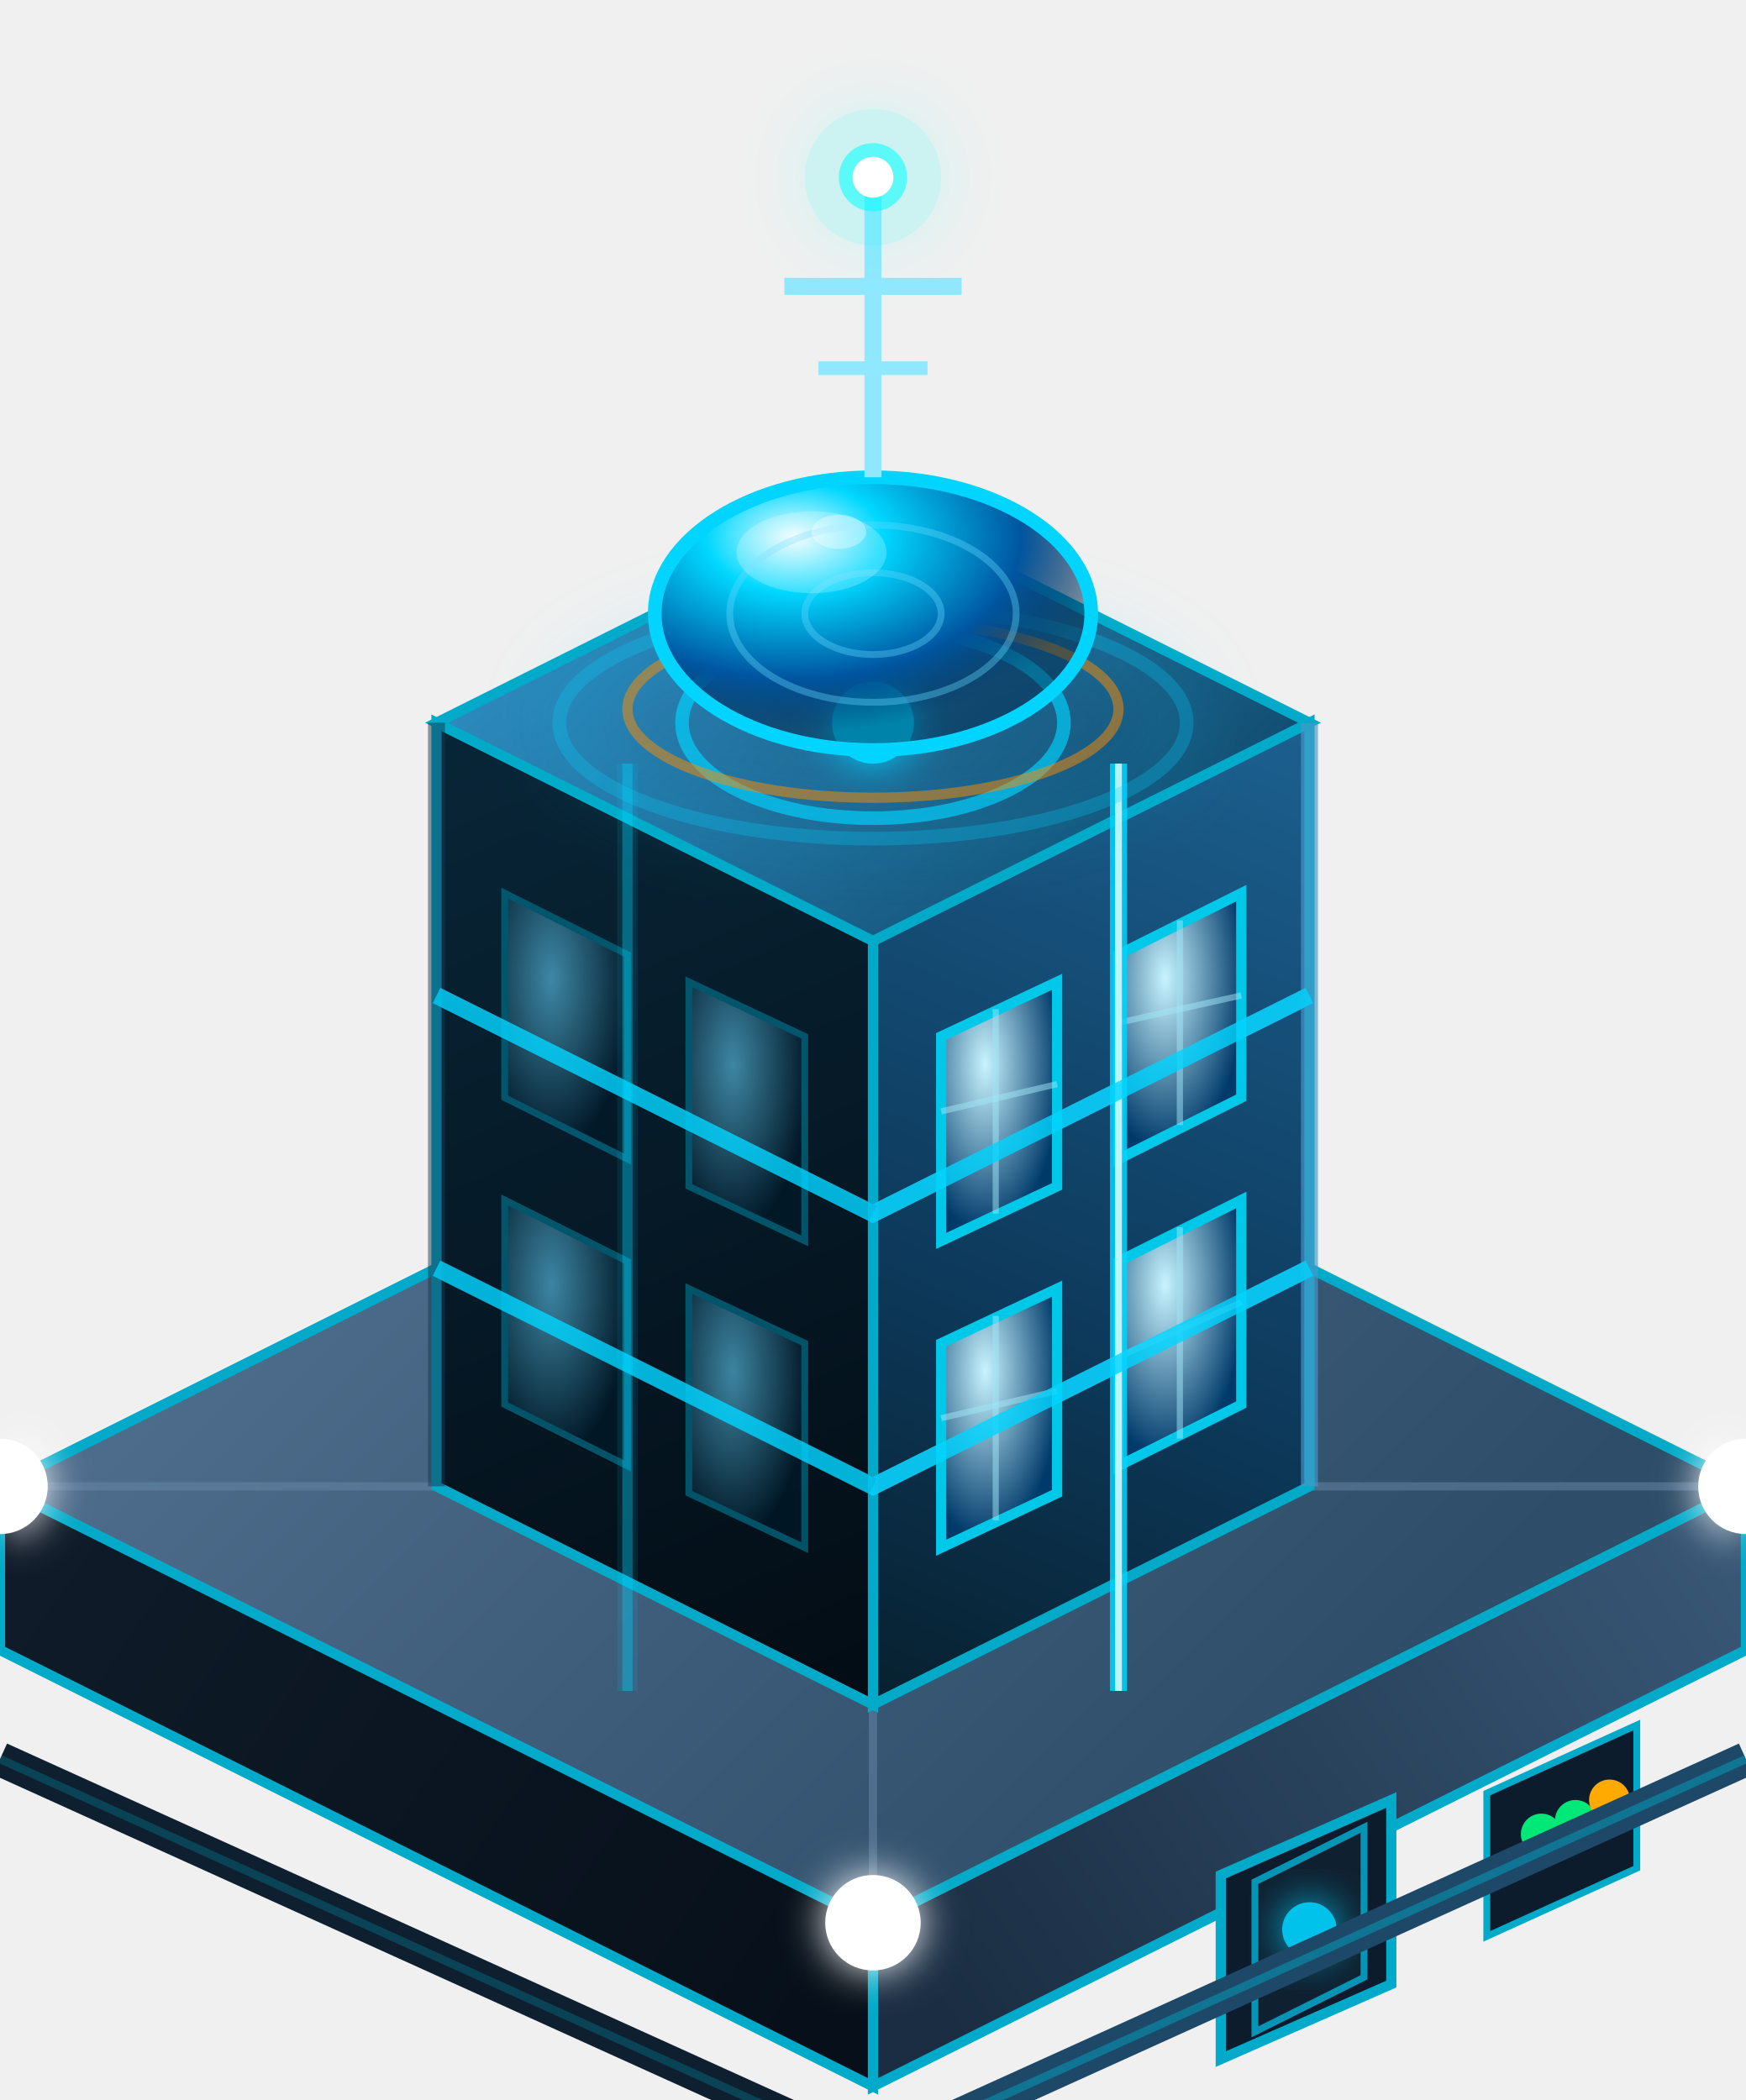
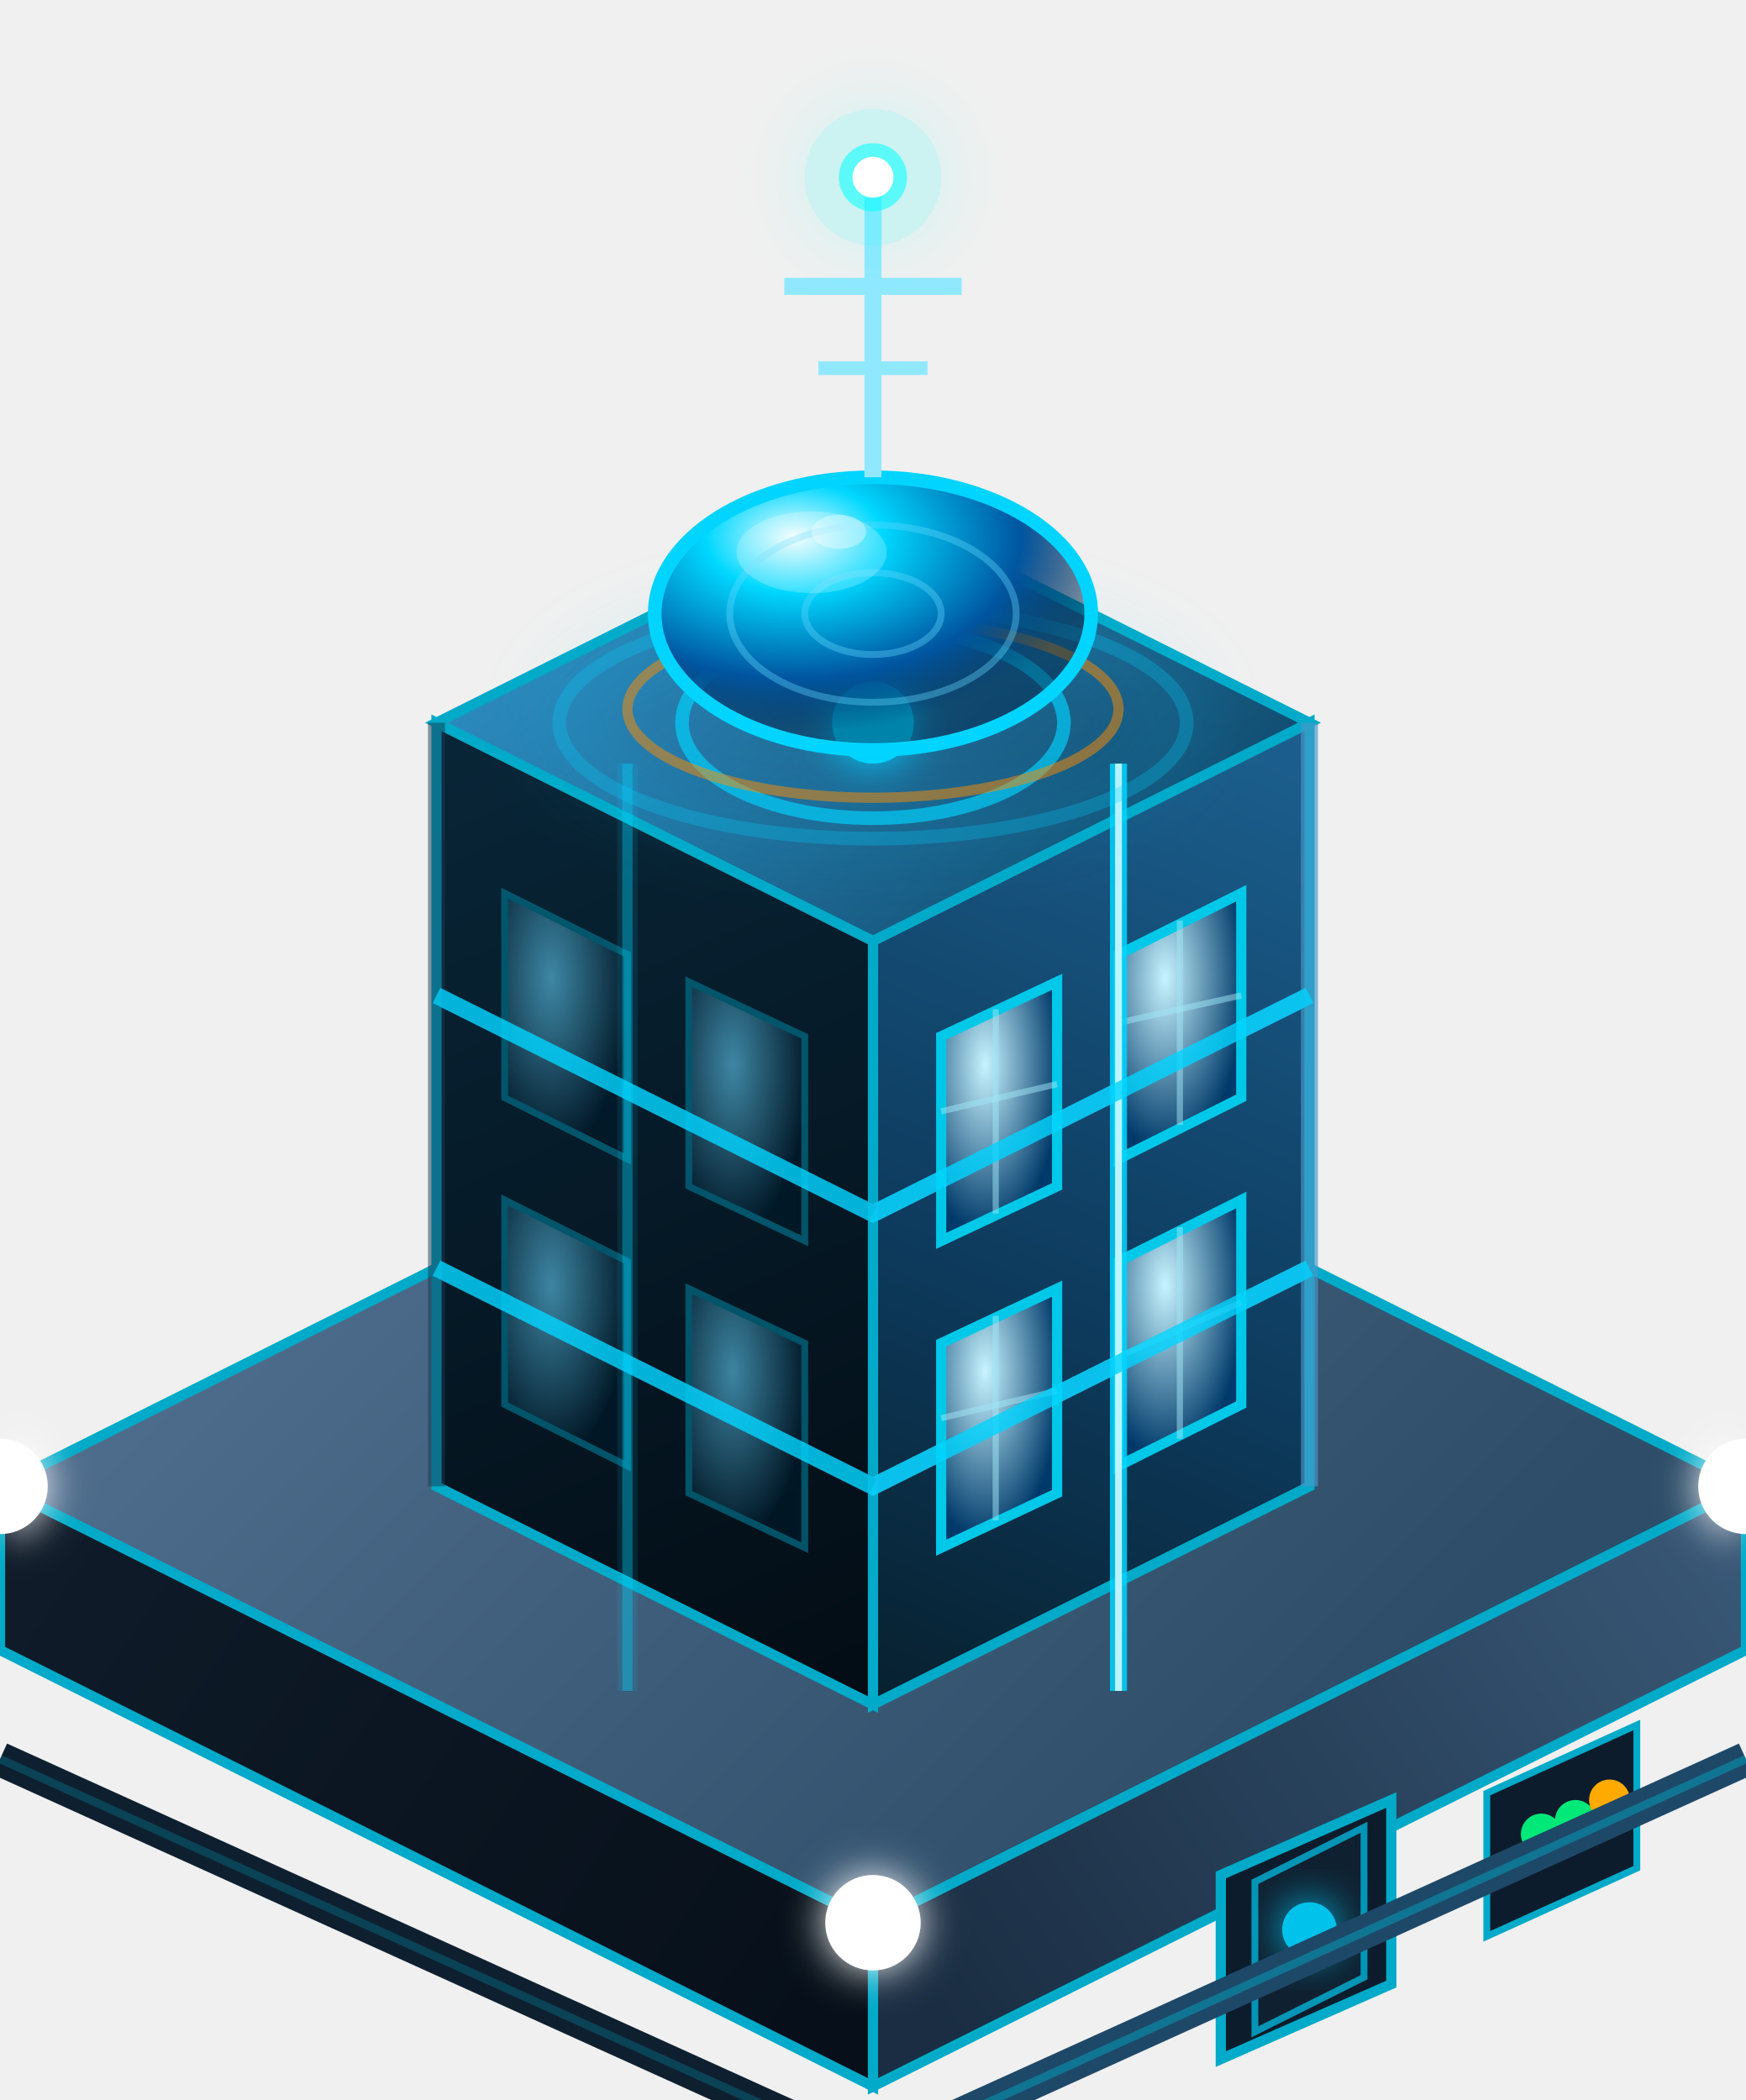
<svg xmlns="http://www.w3.org/2000/svg" viewBox="-128 -178 256 308" width="256" height="308">
  <defs>
    <linearGradient id="fR" gradientUnits="userSpaceOnUse" x1="128" y1="16" x2="0" y2="104">
      <stop offset="0%" stop-color="#3d5e7e" />
      <stop offset="100%" stop-color="#1a2d42" />
    </linearGradient>
    <linearGradient id="fL" gradientUnits="userSpaceOnUse" x1="-128" y1="16" x2="0" y2="104">
      <stop offset="0%" stop-color="#111d2c" />
      <stop offset="100%" stop-color="#07101a" />
    </linearGradient>
    <linearGradient id="fT" gradientUnits="userSpaceOnUse" x1="-64" y1="-48" x2="64" y2="80">
      <stop offset="0%" stop-color="#527090" />
      <stop offset="100%" stop-color="#2d4d68" />
    </linearGradient>
    <linearGradient id="tR" gradientUnits="userSpaceOnUse" x1="64" y1="-96" x2="0" y2="48">
      <stop offset="0%" stop-color="#1c6090" />
      <stop offset="60%" stop-color="#0d3a5c" />
      <stop offset="100%" stop-color="#07202e" />
    </linearGradient>
    <linearGradient id="tL" gradientUnits="userSpaceOnUse" x1="-64" y1="-96" x2="0" y2="48">
      <stop offset="0%" stop-color="#082638" />
      <stop offset="100%" stop-color="#030c14" />
    </linearGradient>
    <linearGradient id="tT" gradientUnits="userSpaceOnUse" x1="-32" y1="-128" x2="32" y2="-64">
      <stop offset="0%" stop-color="#2c8abe" />
      <stop offset="100%" stop-color="#124e72" />
    </linearGradient>
    <radialGradient id="dome" cx="32%" cy="22%" r="72%">
      <stop offset="0%" stop-color="#f2fdff" />
      <stop offset="28%" stop-color="#00d8ff" />
      <stop offset="72%" stop-color="#0055a0" />
      <stop offset="100%" stop-color="#002244" stop-opacity="0.45" />
    </radialGradient>
    <radialGradient id="winR" cx="38%" cy="32%" r="65%">
      <stop offset="0%" stop-color="#c8f4ff" />
      <stop offset="100%" stop-color="#003a6a" />
    </radialGradient>
    <radialGradient id="winL" cx="38%" cy="32%" r="65%">
      <stop offset="0%" stop-color="#50aacc" />
      <stop offset="100%" stop-color="#001828" />
    </radialGradient>
    <filter id="glow" x="-60%" y="-60%" width="220%" height="220%">
      <feGaussianBlur stdDeviation="3" result="blur" />
      <feMerge>
        <feMergeNode in="blur" />
        <feMergeNode in="SourceGraphic" />
      </feMerge>
    </filter>
    <filter id="softglow" x="-80%" y="-80%" width="260%" height="260%">
      <feGaussianBlur stdDeviation="5" result="blur" />
      <feMerge>
        <feMergeNode in="blur" />
        <feMergeNode in="SourceGraphic" />
      </feMerge>
    </filter>
  </defs>
  <polygon points="128,64 0,128 0,104 128,40" fill="url(#fR)" stroke="#00aac8" stroke-width="1.5" />
  <polygon points="-128,64 0,128 0,104 -128,40" fill="url(#fL)" stroke="#00aac8" stroke-width="1.5" />
  <polygon points="0,-24 128,40 0,104 -128,40" fill="url(#fT)" stroke="#00aac8" stroke-width="1.5" />
-   <line x1="0" y1="-24" x2="0" y2="104" stroke="#6888a8" stroke-width="1.2" opacity="0.5" />
-   <line x1="-128" y1="40" x2="128" y2="40" stroke="#6888a8" stroke-width="1.2" opacity="0.5" />
  <g transform="translate(0, 24)">
    <polygon points="0,-4 52,16 0,36 -52,16" fill="none" stroke="#ff8c00" stroke-width="2.5" />
    <polygon points="0,4  36,16 0,28 -36,16" fill="none" stroke="#ff8c00" stroke-width="1.5" opacity="0.55" />
    <line x1="-52" y1="16" x2="52" y2="16" stroke="#ff8c00" stroke-width="1" opacity="0.5" />
    <line x1="0" y1="-4" x2="0" y2="36" stroke="#ff8c00" stroke-width="1" opacity="0.5" />
    <circle cx="128" cy="16" r="7" fill="#ffffff" filter="url(#glow)" />
    <circle cx="-128" cy="16" r="7" fill="#ffffff" filter="url(#glow)" />
    <circle cx="0" cy="80" r="7" fill="#ffffff" filter="url(#glow)" />
+     <line x1="64" y1="48" x2="64" y2="72" stroke="#ffffff" stroke-width="4" stroke-linecap="round" filter="url(#glow)" />
+     <line x1="-64" y1="48" x2="-64" y2="72" stroke="#ffffff" stroke-width="4" stroke-linecap="round" filter="url(#glow)" />
    <polygon points="51,100 76,89 76,62 51,73" fill="#0c1c2c" stroke="#00aac8" stroke-width="1.5" />
    <polygon points="56,96  72,88 72,66 56,74" fill="#112233" stroke="#00d4ff" stroke-width="1" opacity="0.65" />
    <circle cx="64" cy="81" r="4" fill="#00d4ff" opacity="0.9" filter="url(#glow)" />
    <polygon points="90,82 112,72 112,51 90,61" fill="#0c1c2c" stroke="#00aac8" stroke-width="1" />
    <circle cx="98" cy="67" r="3" fill="#00e878" />
    <circle cx="103" cy="65" r="3" fill="#00e878" />
    <circle cx="108" cy="62" r="3" fill="#ffaa00" />
    <line x1="128" y1="56" x2="0" y2="114" stroke="#1e4868" stroke-width="5" />
    <line x1="128" y1="56" x2="0" y2="114" stroke="#00aac8" stroke-width="1.2" opacity="0.45" />
    <line x1="-128" y1="56" x2="0" y2="114" stroke="#0e2030" stroke-width="5" />
    <line x1="-128" y1="56" x2="0" y2="114" stroke="#00aac8" stroke-width="1.2" opacity="0.25" />
    <polygon points="64,16 0,48 0,-64 64,-96" fill="url(#tR)" stroke="#00aac8" stroke-width="1.5" />
    <polygon points="-64,16 0,48 0,-64 -64,-96" fill="url(#tL)" stroke="#00aac8" stroke-width="1.5" />
    <polygon points="0,-128 64,-96 0,-64 -64,-96" fill="url(#tT)" stroke="#00aac8" stroke-width="1.5" />
    <line x1="64" y1="-96" x2="64" y2="16" stroke="#4898c8" stroke-width="2.5" opacity="0.65" />
    <line x1="-64" y1="-96" x2="-64" y2="16" stroke="#183850" stroke-width="2.5" opacity="0.5" />
    <line x1="64" y1="-16" x2="0" y2="16" stroke="#3a8ab8" stroke-width="2.5" opacity="0.75" />
    <line x1="-64" y1="-16" x2="0" y2="16" stroke="#1a3850" stroke-width="2.5" opacity="0.55" />
    <line x1="64" y1="-56" x2="0" y2="-24" stroke="#3a8ab8" stroke-width="2.5" opacity="0.75" />
    <line x1="-64" y1="-56" x2="0" y2="-24" stroke="#1a3850" stroke-width="2.5" opacity="0.55" />
    <polygon points="10,25 27,17 27,-13 10,-5" fill="url(#winR)" stroke="#00c8e8" stroke-width="1.5" />
    <line x1="18" y1="21" x2="18" y2="-9" stroke="#a0e8f8" stroke-width="0.9" opacity="0.5" />
    <line x1="10" y1="6" x2="27" y2="2" stroke="#a0e8f8" stroke-width="0.9" opacity="0.5" />
    <polygon points="36,13 54,4 54,-26 36,-17" fill="url(#winR)" stroke="#00c8e8" stroke-width="1.5" />
    <line x1="45" y1="9" x2="45" y2="-22" stroke="#a0e8f8" stroke-width="0.9" opacity="0.5" />
    <line x1="36" y1="-3" x2="54" y2="-11" stroke="#a0e8f8" stroke-width="0.9" opacity="0.5" />
    <polygon points="10,-20 27,-28 27,-58 10,-50" fill="url(#winR)" stroke="#00c8e8" stroke-width="1.5" />
    <line x1="18" y1="-24" x2="18" y2="-54" stroke="#a0e8f8" stroke-width="0.9" opacity="0.5" />
    <line x1="10" y1="-39" x2="27" y2="-43" stroke="#a0e8f8" stroke-width="0.9" opacity="0.5" />
    <polygon points="36,-32 54,-41 54,-71 36,-62" fill="url(#winR)" stroke="#00c8e8" stroke-width="1.5" />
    <line x1="45" y1="-37" x2="45" y2="-67" stroke="#a0e8f8" stroke-width="0.9" opacity="0.5" />
    <line x1="36" y1="-52" x2="54" y2="-56" stroke="#a0e8f8" stroke-width="0.9" opacity="0.5" />
    <polygon points="-10,25 -27,17 -27,-13 -10,-5" fill="url(#winL)" stroke="#006880" stroke-width="1" opacity="0.75" />
    <polygon points="-36,13 -54,4 -54,-26 -36,-17" fill="url(#winL)" stroke="#006880" stroke-width="1" opacity="0.75" />
    <polygon points="-10,-20 -27,-28 -27,-58 -10,-50" fill="url(#winL)" stroke="#006880" stroke-width="1" opacity="0.75" />
    <polygon points="-36,-32 -54,-41 -54,-71 -36,-62" fill="url(#winL)" stroke="#006880" stroke-width="1" opacity="0.75" />
    <line x1="36" y1="46" x2="36" y2="-90" stroke="#00d4ff" stroke-width="6" opacity="0.18" filter="url(#glow)" />
    <line x1="36" y1="46" x2="36" y2="-90" stroke="#00d4ff" stroke-width="2.5" opacity="0.85" />
    <line x1="36" y1="46" x2="36" y2="-90" stroke="#d0f8ff" stroke-width="1" opacity="0.9" />
    <line x1="-36" y1="46" x2="-36" y2="-90" stroke="#00d4ff" stroke-width="3" opacity="0.10" />
    <line x1="-36" y1="46" x2="-36" y2="-90" stroke="#00d4ff" stroke-width="1.5" opacity="0.35" />
    <polyline points="64,-16 0,16 -64,-16" stroke="#00d4ff" stroke-width="2.5" fill="none" opacity="0.8" />
    <polyline points="64,-56 0,-24 -64,-56" stroke="#00d4ff" stroke-width="2.5" fill="none" opacity="0.8" />
    <ellipse cx="0" cy="-96" rx="28" ry="14" fill="none" stroke="#00d4ff" stroke-width="2" opacity="0.65" />
    <circle cx="0" cy="-96" r="6" fill="#00d4ff" filter="url(#glow)" />
    <ellipse cx="0" cy="-96" rx="46" ry="17" fill="none" stroke="#00d4ff" stroke-width="2" opacity="0.3" filter="url(#softglow)" />
    <ellipse cx="0" cy="-98" rx="36" ry="13" fill="none" stroke="#ff8c00" stroke-width="1.5" opacity="0.5" />
    <ellipse cx="0" cy="-112" rx="32" ry="20" fill="url(#dome)" stroke="#00d4ff" stroke-width="2" />
    <ellipse cx="0" cy="-112" rx="21" ry="13" fill="none" stroke="#60d8ff" stroke-width="1" opacity="0.38" />
    <ellipse cx="0" cy="-112" rx="10" ry="6" fill="none" stroke="#60d8ff" stroke-width="1" opacity="0.38" />
    <ellipse cx="-9" cy="-121" rx="11" ry="6" fill="white" opacity="0.22" />
    <ellipse cx="-5" cy="-124" rx="4" ry="2.5" fill="white" opacity="0.35" />
    <line x1="0" y1="-132" x2="0" y2="-176" stroke="#90e8ff" stroke-width="2.5" />
    <line x1="-13" y1="-160" x2="13" y2="-160" stroke="#90e8ff" stroke-width="2.5" />
    <line x1="-8" y1="-148" x2="8" y2="-148" stroke="#90e8ff" stroke-width="2" />
    <circle cx="0" cy="-176" r="10" fill="#00ffff" opacity="0.15" filter="url(#softglow)" />
    <circle cx="0" cy="-176" r="5" fill="#00ffff" opacity="0.55" />
    <circle cx="0" cy="-176" r="3" fill="#ffffff" />
  </g>
</svg>
